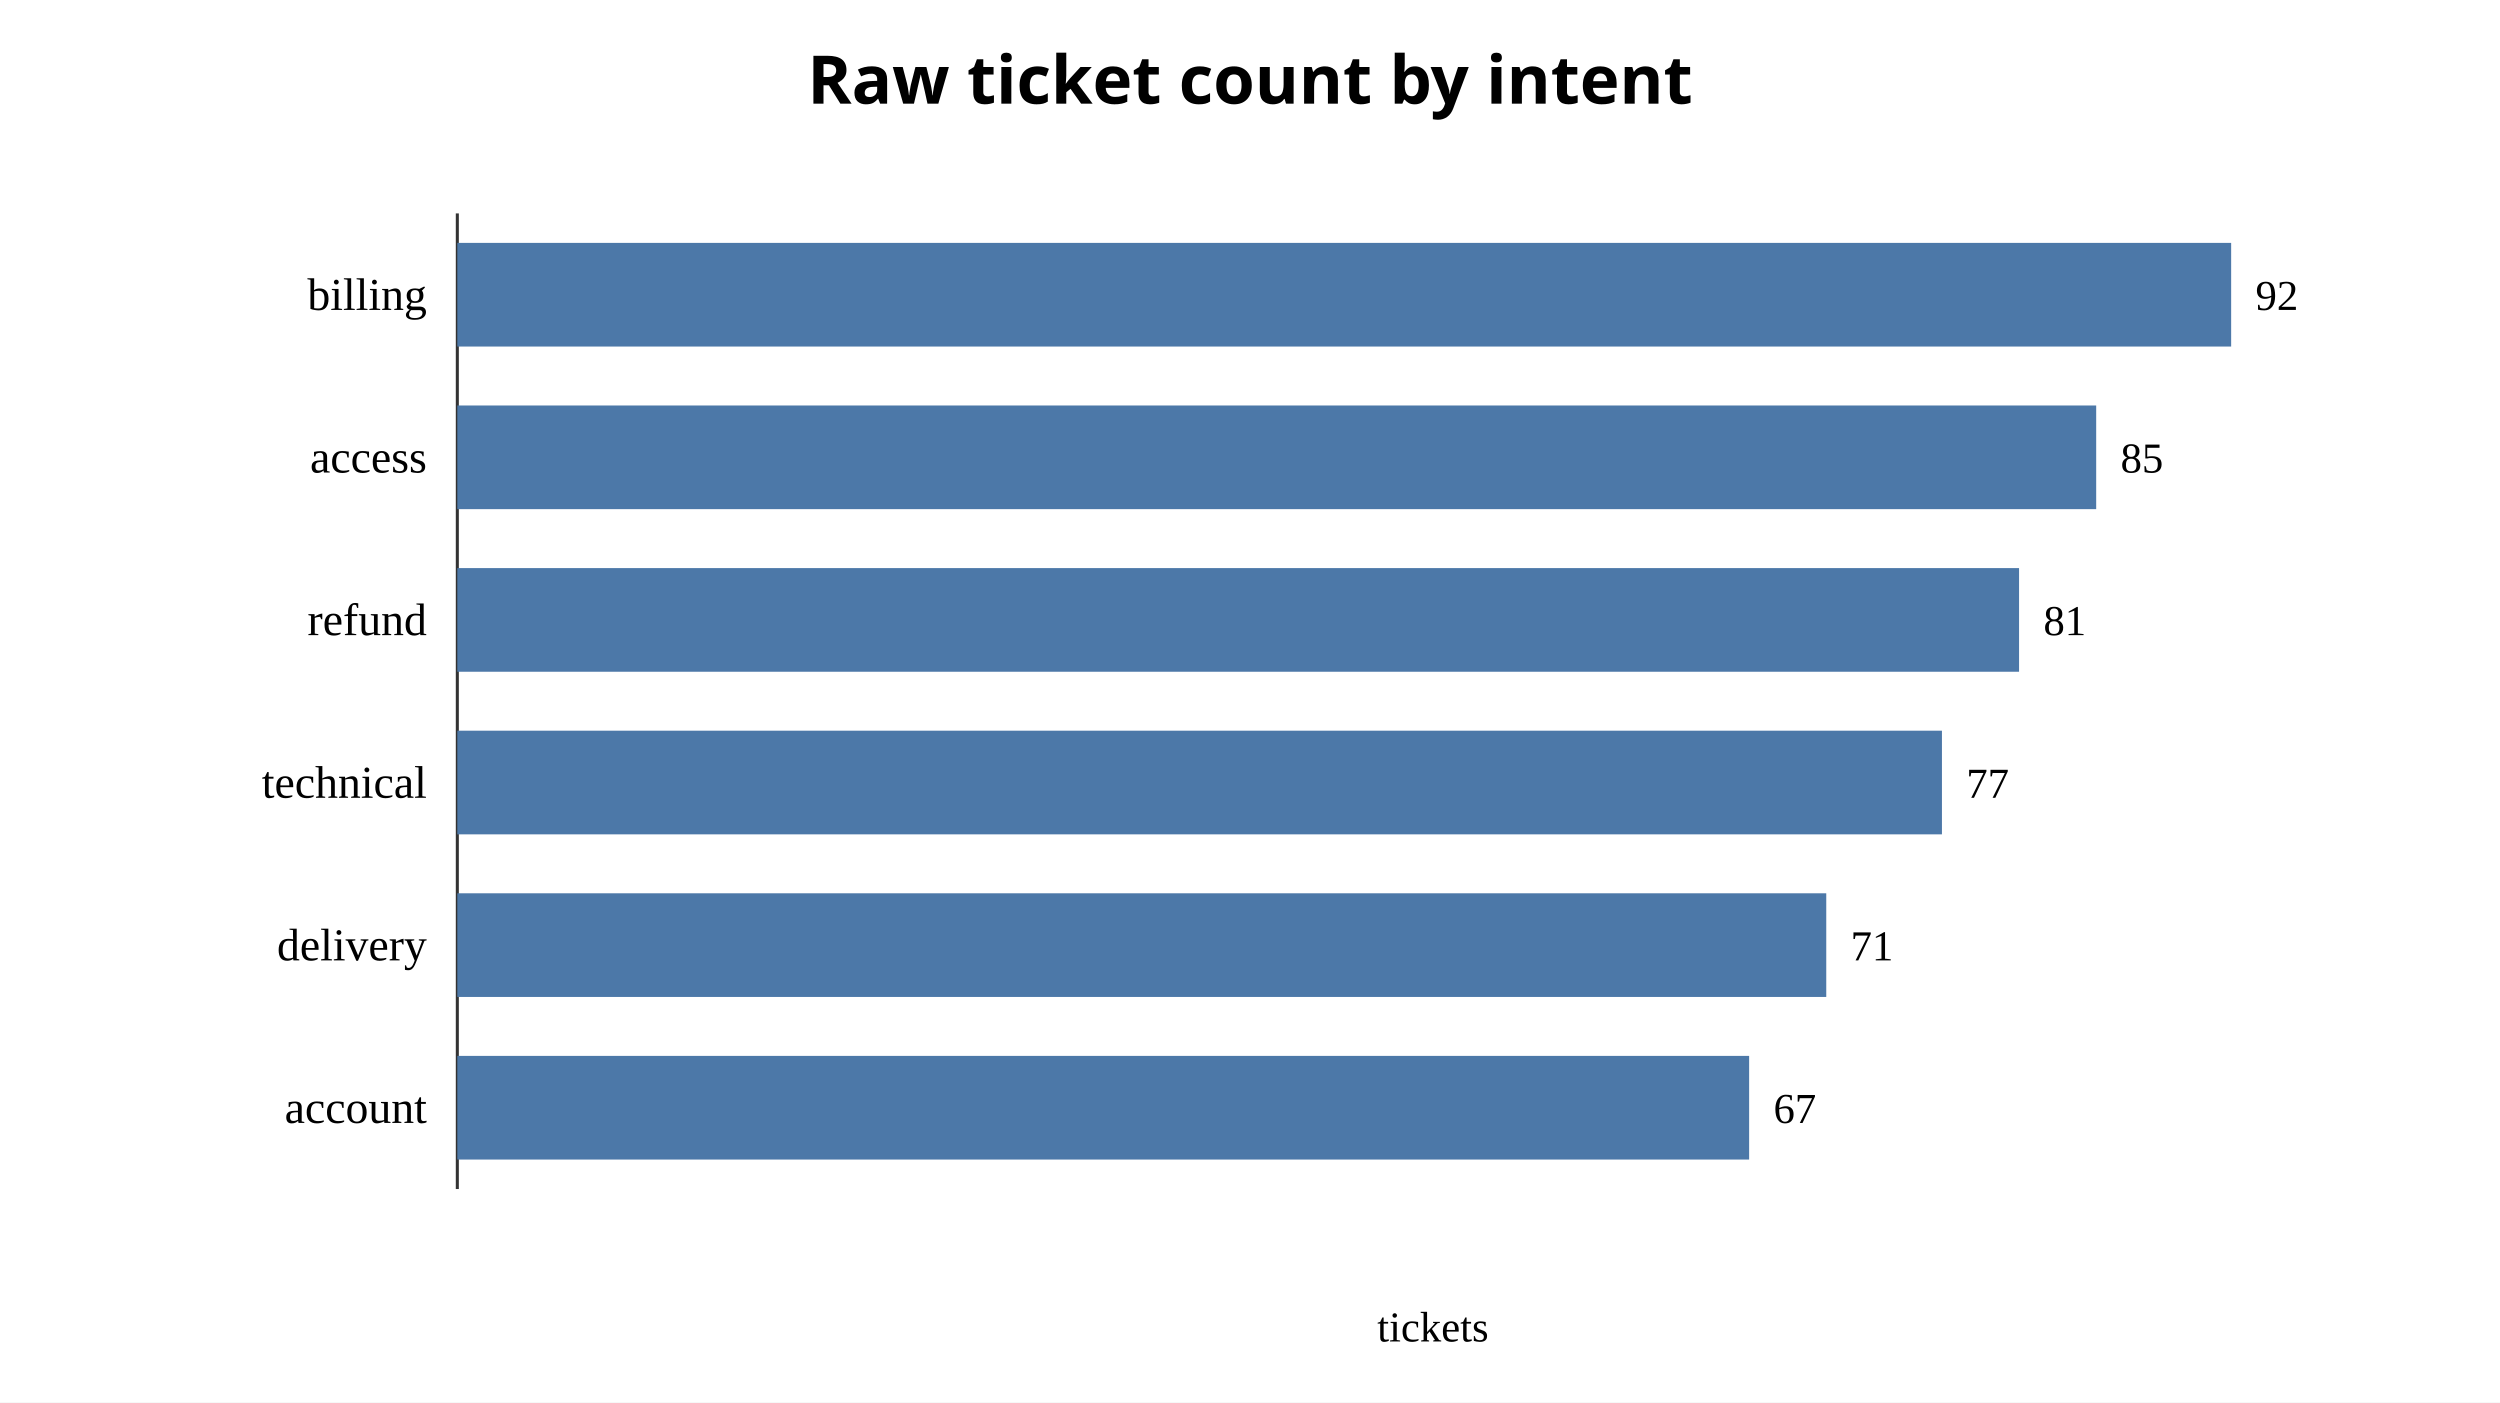
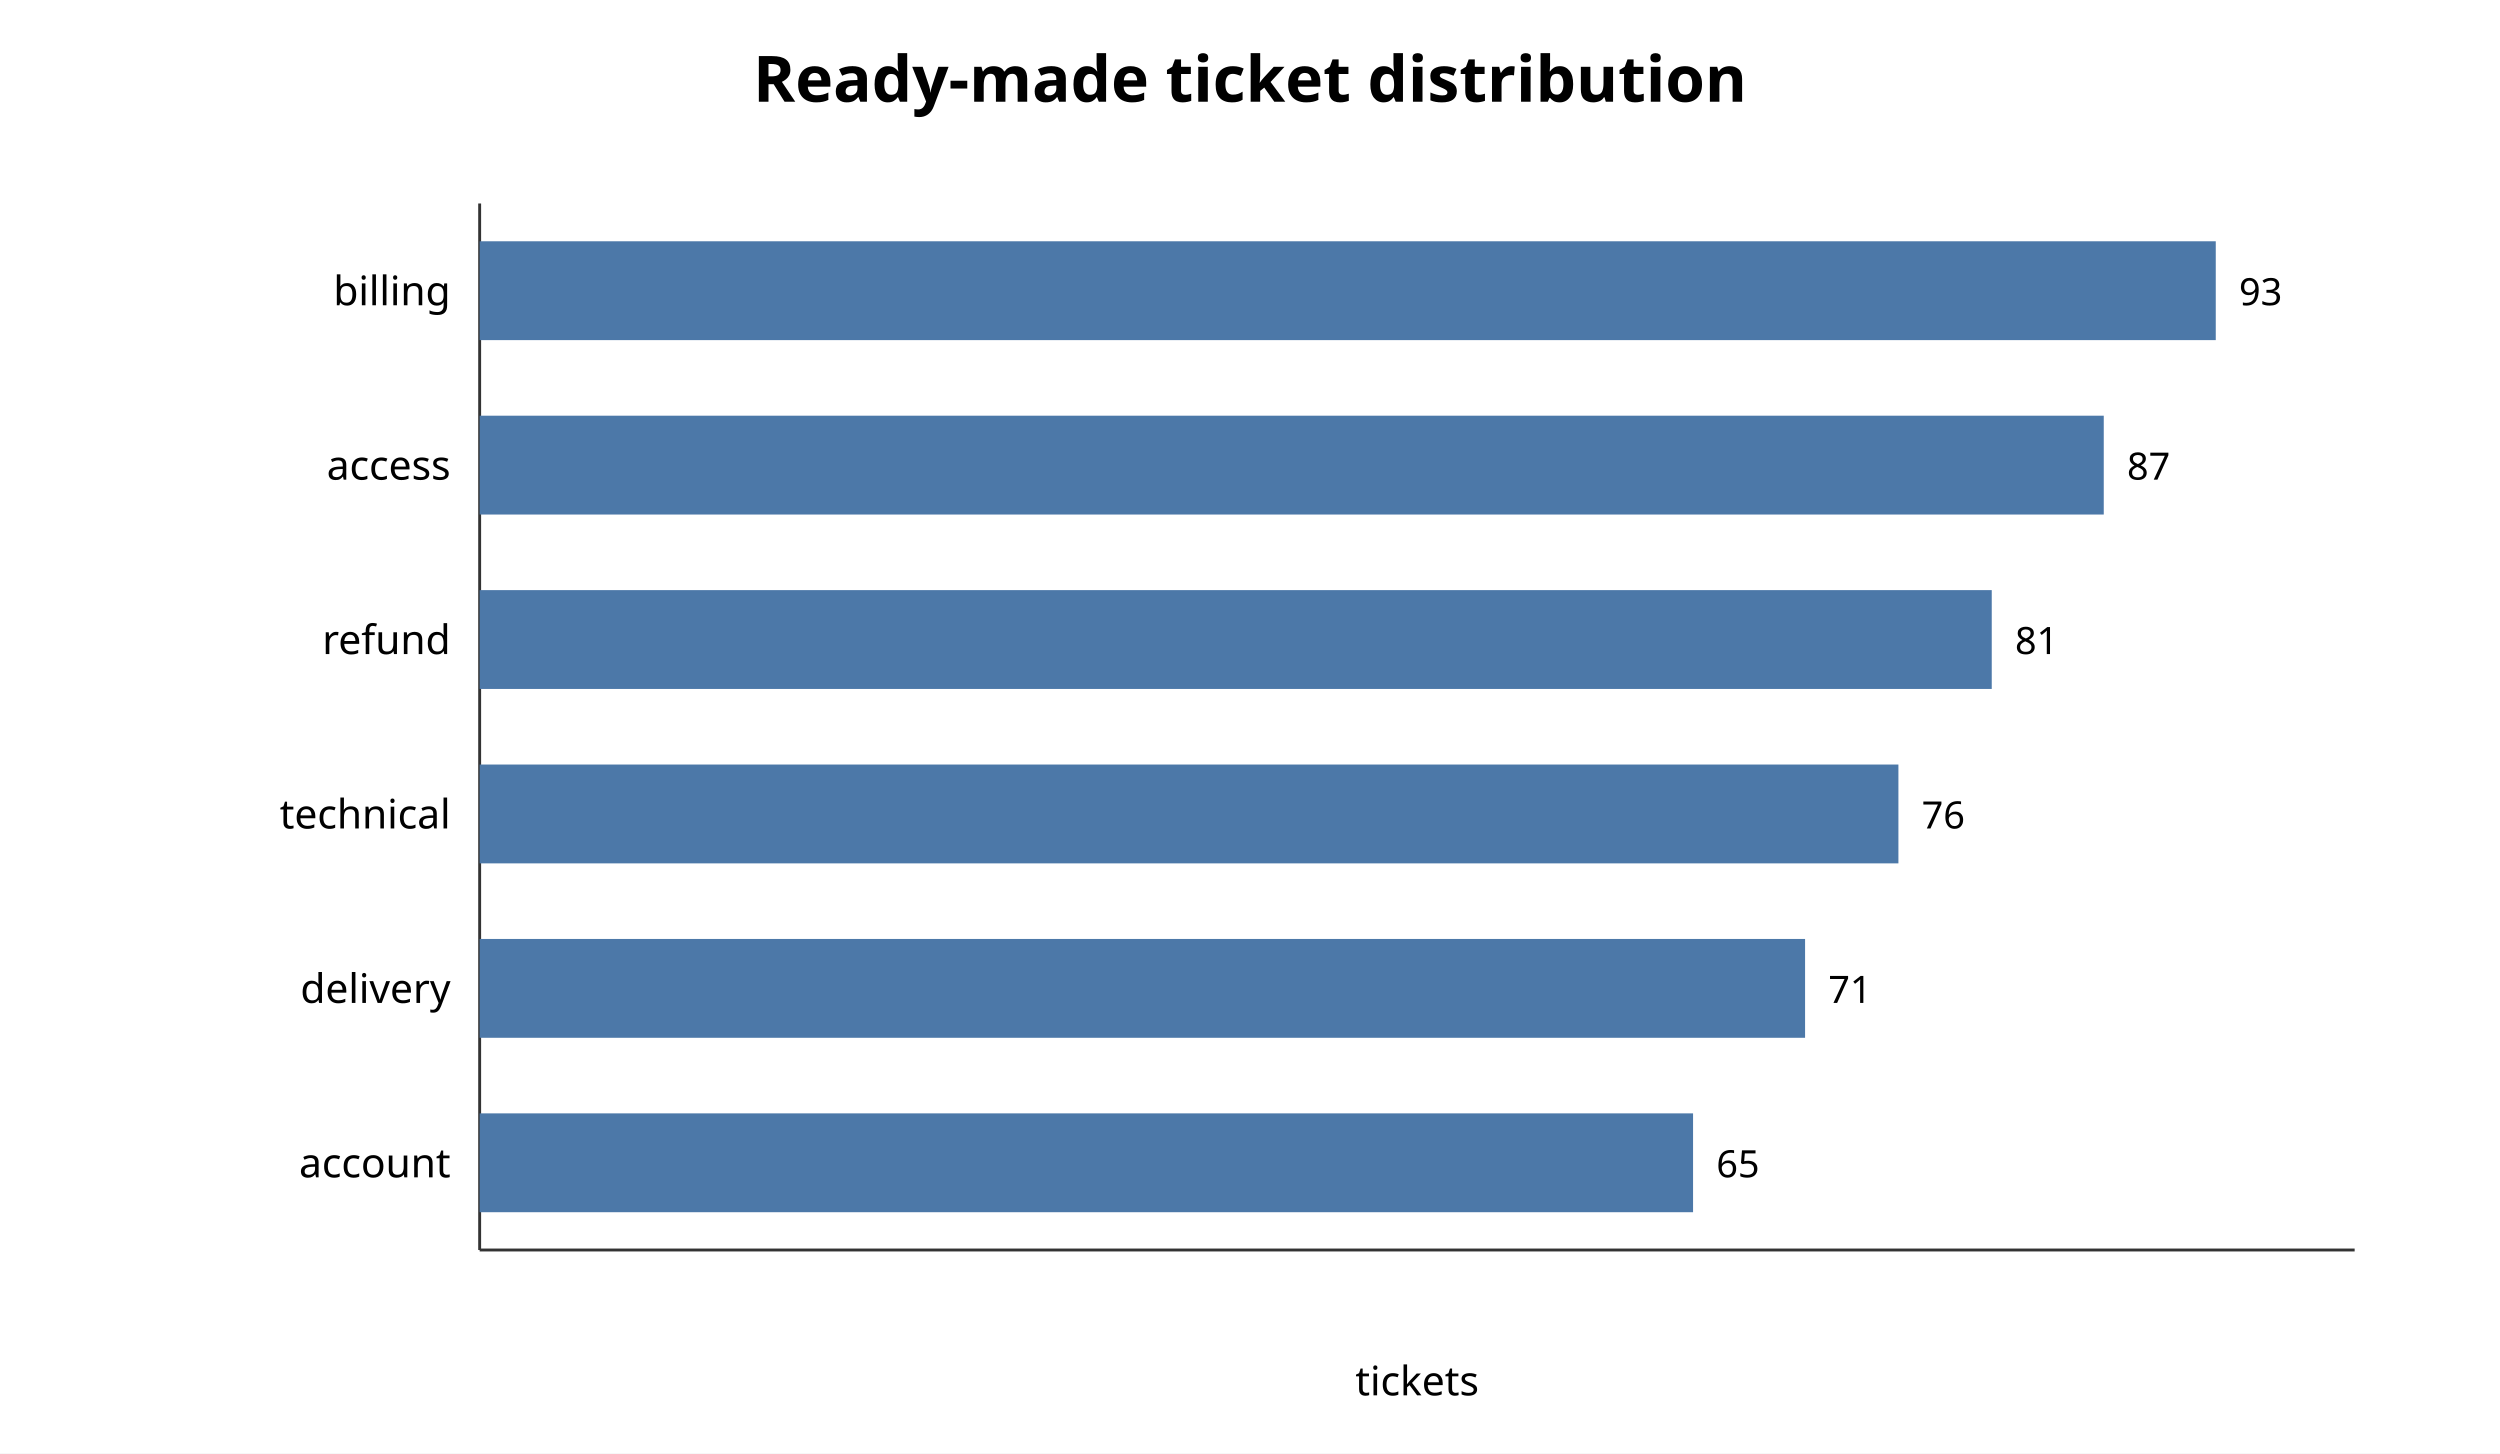
- <svg xmlns="http://www.w3.org/2000/svg" width="820" height="460" viewBox="0 0 820 460">
+ <svg xmlns="http://www.w3.org/2000/svg" width="860" height="500">
  <rect width="100%" height="100%" fill="white" />
-   <text x="410" y="34" text-anchor="middle" font-size="22" font-family="sans-serif" font-weight="bold">Raw ticket count by intent</text>
-   <line x1="150" y1="70" x2="150" y2="390" stroke="#333" />
-   <rect x="150" y="79.667" width="581.818" height="34" fill="#4c78a8" />
-   <text x="140" y="101.667" text-anchor="end" font-size="15">billing</text>
-   <text x="739.818" y="101.667" font-size="14">92</text>
-   <rect x="150" y="133" width="537.549" height="34" fill="#4c78a8" />
-   <text x="140" y="155" text-anchor="end" font-size="15">access</text>
-   <text x="695.549" y="155" font-size="14">85</text>
-   <rect x="150" y="186.333" width="512.253" height="34" fill="#4c78a8" />
-   <text x="140" y="208.333" text-anchor="end" font-size="15">refund</text>
-   <text x="670.253" y="208.333" font-size="14">81</text>
-   <rect x="150" y="239.667" width="486.957" height="34" fill="#4c78a8" />
-   <text x="140" y="261.667" text-anchor="end" font-size="15">technical</text>
-   <text x="644.957" y="261.667" font-size="14">77</text>
-   <rect x="150" y="293" width="449.012" height="34" fill="#4c78a8" />
-   <text x="140" y="315" text-anchor="end" font-size="15">delivery</text>
-   <text x="607.012" y="315" font-size="14">71</text>
-   <rect x="150" y="346.333" width="423.715" height="34" fill="#4c78a8" />
-   <text x="140" y="368.333" text-anchor="end" font-size="15">account</text>
-   <text x="581.715" y="368.333" font-size="14">67</text>
-   <text x="470" y="440" text-anchor="middle" font-size="14">tickets</text>
+   <text x="430" y="35" text-anchor="middle" font-family="sans-serif" font-size="22" font-weight="bold">Ready-made ticket distribution</text>
+   <line x1="165" y1="70" x2="165" y2="430" stroke="#333" />
+   <line x1="165" y1="430" x2="810" y2="430" stroke="#333" />
+   <rect x="165" y="83" width="597.222" height="34" fill="#4c78a8" />
+   <text x="155" y="105" text-anchor="end" font-size="14" font-family="sans-serif">billing</text>
+   <text x="770.222" y="105" font-size="13" font-family="sans-serif">93</text>
+   <rect x="165" y="143" width="558.692" height="34" fill="#4c78a8" />
+   <text x="155" y="165" text-anchor="end" font-size="14" font-family="sans-serif">access</text>
+   <text x="731.692" y="165" font-size="13" font-family="sans-serif">87</text>
+   <rect x="165" y="203" width="520.161" height="34" fill="#4c78a8" />
+   <text x="155" y="225" text-anchor="end" font-size="14" font-family="sans-serif">refund</text>
+   <text x="693.161" y="225" font-size="13" font-family="sans-serif">81</text>
+   <rect x="165" y="263" width="488.053" height="34" fill="#4c78a8" />
+   <text x="155" y="285" text-anchor="end" font-size="14" font-family="sans-serif">technical</text>
+   <text x="661.053" y="285" font-size="13" font-family="sans-serif">76</text>
+   <rect x="165" y="323" width="455.944" height="34" fill="#4c78a8" />
+   <text x="155" y="345" text-anchor="end" font-size="14" font-family="sans-serif">delivery</text>
+   <text x="628.944" y="345" font-size="13" font-family="sans-serif">71</text>
+   <rect x="165" y="383" width="417.413" height="34" fill="#4c78a8" />
+   <text x="155" y="405" text-anchor="end" font-size="14" font-family="sans-serif">account</text>
+   <text x="590.413" y="405" font-size="13" font-family="sans-serif">65</text>
+   <text x="487.5" y="480" text-anchor="middle" font-family="sans-serif" font-size="14">tickets</text>
</svg>
